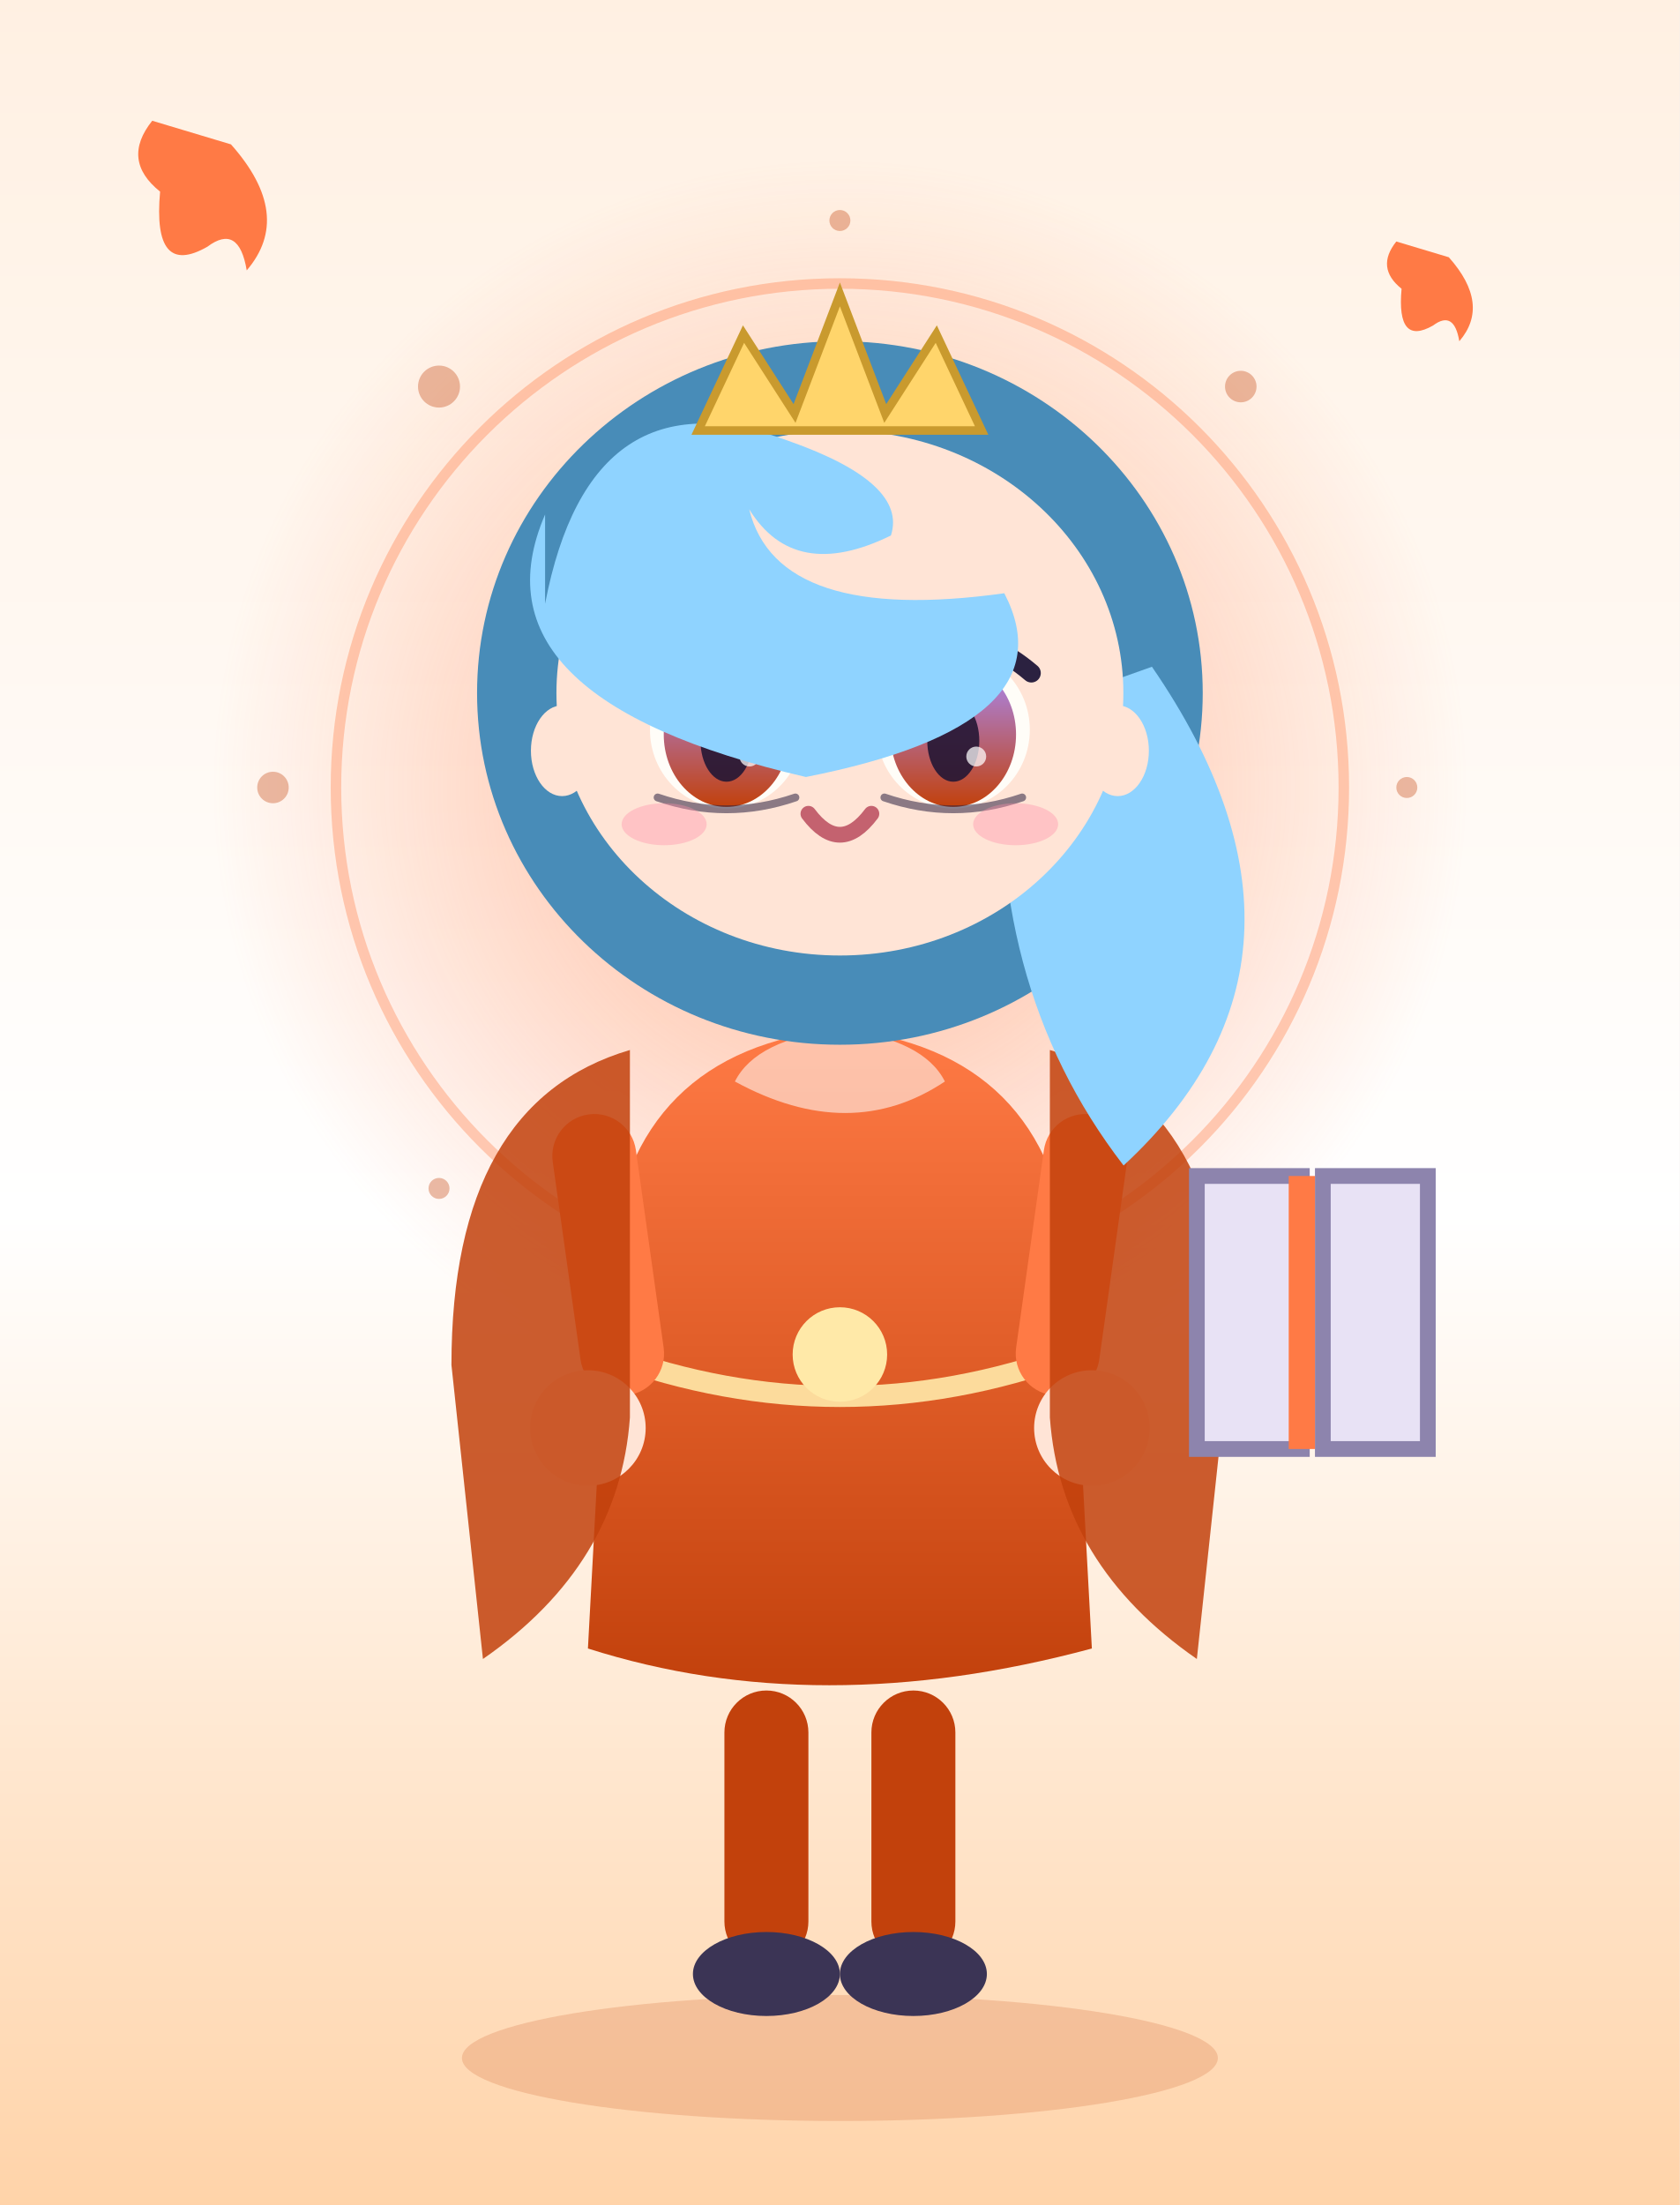
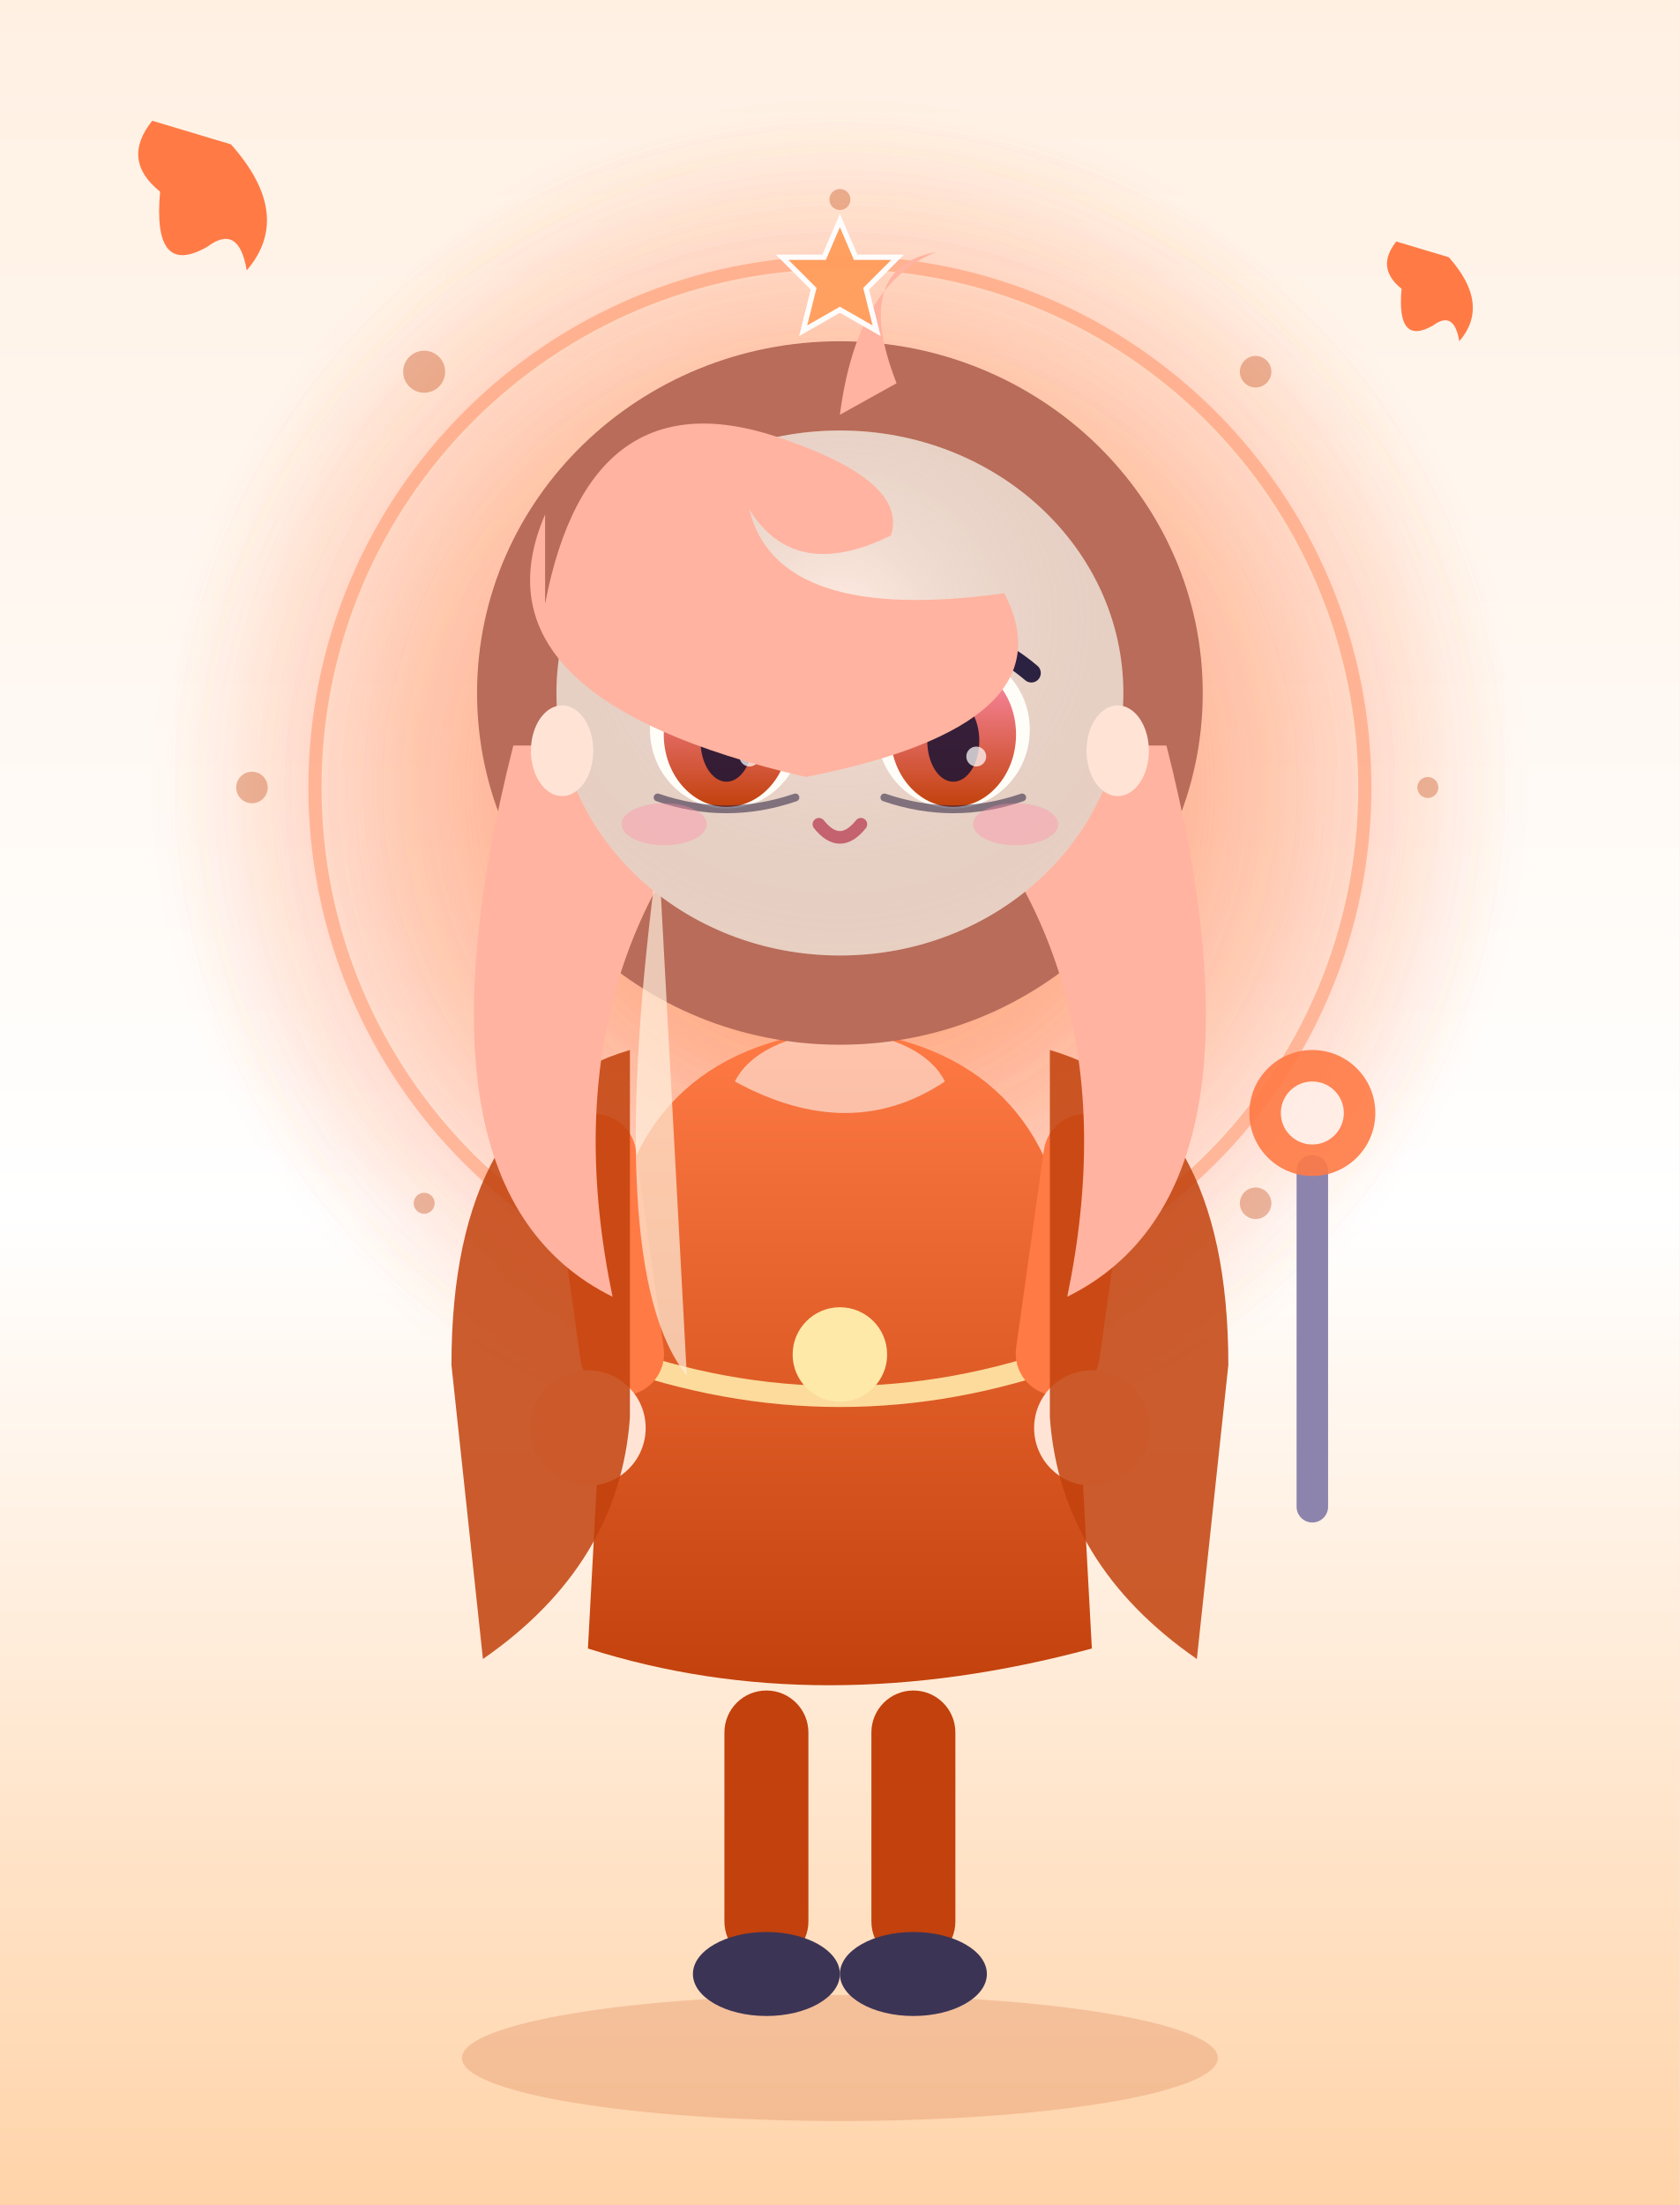
<svg xmlns="http://www.w3.org/2000/svg" viewBox="0 0 320 420" width="320" height="420">
  <defs>
    <linearGradient id="bg" x1="0" y1="0" x2="0" y2="1">
      <stop offset="0%" stop-color="#fff0e2" />
      <stop offset="55%" stop-color="#ffffff" />
      <stop offset="100%" stop-color="#ffd3a8" />
    </linearGradient>
    <radialGradient id="halo" cx="50%" cy="50%" r="50%">
-       <stop offset="0%" stop-color="#ff7a45" stop-opacity=".55" />
+       <stop offset="0%" stop-color="#ff7a45" stop-opacity=".6" />
      <stop offset="100%" stop-color="#ff7a45" stop-opacity="0" />
    </radialGradient>
+     <radialGradient id="face" cx="50%" cy="36%" r="72%">
+       <stop offset="0%" stop-color="#ffffff" stop-opacity=".28" />
+       <stop offset="100%" stop-color="#000000" stop-opacity=".08" />
+     </radialGradient>
    <linearGradient id="iris" x1="0" y1="0" x2="0" y2="1">
-       <stop offset="0%" stop-color="#a78bfa" />
+       <stop offset="0%" stop-color="#ff8fb1" />
      <stop offset="100%" stop-color="#c2410c" />
    </linearGradient>
    <linearGradient id="cloth" x1="0" y1="0" x2="0" y2="1">
      <stop offset="0%" stop-color="#ff7a45" />
      <stop offset="100%" stop-color="#c2410c" />
    </linearGradient>
+     <filter id="hglow" x="-60%" y="-60%" width="220%" height="220%">
+       <feGaussianBlur stdDeviation="4" result="b" />
+       <feMerge>
+         <feMergeNode in="b" />
+         <feMergeNode in="SourceGraphic" />
+       </feMerge>
+     </filter>
  </defs>
  <rect width="320" height="420" fill="url(#bg)" />
-   <circle cx="160" cy="150" r="120" fill="url(#halo)" />
-   <circle cx="160" cy="150" r="96" fill="none" stroke="#ff7a45" stroke-width="2" opacity=".35" />
-   <circle cx="268" cy="150" r="2" fill="#c2410c" opacity=".35" />
-   <circle cx="236.368" cy="226.368" r="3" fill="#c2410c" opacity=".35" />
-   <circle cx="160" cy="258" r="4" fill="#c2410c" opacity=".35" />
-   <circle cx="83.632" cy="226.368" r="2" fill="#c2410c" opacity=".35" />
-   <circle cx="52" cy="150" r="3" fill="#c2410c" opacity=".35" />
-   <circle cx="83.632" cy="73.632" r="4" fill="#c2410c" opacity=".35" />
-   <circle cx="160" cy="42" r="2" fill="#c2410c" opacity=".35" />
-   <circle cx="236.368" cy="73.632" r="3" fill="#c2410c" opacity=".35" />
+   <circle cx="160" cy="150" r="128" fill="url(#halo)" filter="url(#hglow)" />
+   <circle cx="160" cy="150" r="100" fill="none" stroke="#ff7a45" stroke-width="2.5" opacity=".4" />
+   <circle cx="272" cy="150" r="2" fill="#c2410c" opacity=".35" />
+   <circle cx="239.196" cy="229.196" r="3" fill="#c2410c" opacity=".35" />
+   <circle cx="160" cy="262" r="4" fill="#c2410c" opacity=".35" />
+   <circle cx="80.804" cy="229.196" r="2" fill="#c2410c" opacity=".35" />
+   <circle cx="48" cy="150" r="3" fill="#c2410c" opacity=".35" />
+   <circle cx="80.804" cy="70.804" r="4" fill="#c2410c" opacity=".35" />
+   <circle cx="160" cy="38" r="2" fill="#c2410c" opacity=".35" />
+   <circle cx="239.196" cy="70.804" r="3" fill="#c2410c" opacity=".35" />
  <path d="M44 27.5 q12 13.5 3 24 q-1.5 -9 -7.5 -4.5 q-10.5 6 -9 -10.5 q-7.5 -6 -1.5 -13.5 z" fill="#ff7a45" />
  <path d="M276 49 q8 9 2 16 q-1 -6 -5 -3 q-7 4 -6 -7 q-5 -4 -1 -9 z" fill="#ff7a45" />
  <ellipse cx="160" cy="392" rx="72" ry="12" fill="#c2410c" opacity=".18" />
  <rect x="138" y="322" width="16" height="52" rx="8" fill="#c2410c" />
  <rect x="166" y="322" width="16" height="52" rx="8" fill="#c2410c" />
  <ellipse cx="146" cy="376" rx="14" ry="8" fill="#3b3455" />
  <ellipse cx="174" cy="376" rx="14" ry="8" fill="#3b3455" />
  <path d="M160 196 q-40 4 -44 44 l-4 74 q44 14 96 0 l-4 -74 q-4 -40 -44 -44 z" fill="url(#cloth)" />
  <path d="M160 196 q-16 2 -20 10 q22 12 40 0 q-4 -8 -20 -10 z" fill="#fff" opacity=".55" />
  <path d="M116 258 q44 16 88 0" fill="none" stroke="#ffe9a8" stroke-width="4" opacity=".9" />
  <circle cx="160" cy="258" r="9" fill="#ffe9a8" />
  <rect x="108" y="212" width="16" height="54" rx="8" fill="#ff7a45" transform="rotate(-8 116 240)" />
  <rect x="196" y="212" width="16" height="54" rx="8" fill="#ff7a45" transform="rotate(8 204 240)" />
  <circle cx="112" cy="272" r="11" fill="#ffe4d6" />
  <circle cx="208" cy="272" r="11" fill="#ffe4d6" />
  <path d="M120 200 q-34 10 -34 60 l6 56 q26 -18 28 -46 z" fill="#c2410c" opacity=".85" />
  <path d="M200 200 q34 10 34 60 l-6 56 q-26 -18 -28 -46 z" fill="#c2410c" opacity=".85" />
  <g transform="translate(250,250) scale(1)">
-     <path d="M-22 -26 h20 v52 h-20 z M2 -26 h20 v52 h-20 z" fill="#e8e2f5" stroke="#8d84ad" stroke-width="3" />
-     <path d="M-2 -26 v52" stroke="#ff7a45" stroke-width="5" />
+     <rect x="-3" y="-30" width="6" height="70" rx="3" fill="#8d84ad" />
+     <circle cx="0" cy="-38" r="12" fill="#ff7a45" opacity=".9" />
+     <circle cx="0" cy="-38" r="6" fill="#fff" opacity=".85" />
  </g>
-   <ellipse cx="160" cy="132" rx="69.12" ry="67" fill="#488cb8" />
-   <path d="M219.443 127 q37.8 55 -5.4 95 q-27 -35 -22.68 -85 z" fill="#8fd3ff" />
+   <ellipse cx="160" cy="132" rx="69.12" ry="67" fill="#b86c59" />
+   <path d="M97.792 142 q-21.6 85 18.9 105 q-13.5 -65 29.7 -105 z" fill="#ffb3a0" />
+   <path d="M222.208 142 q21.6 85 -18.9 105 q13.5 -65 -29.7 -105 z" fill="#ffb3a0" />
+   <path d="M125.44 162 q-10.8 80 5.4 100 z" fill="#ffefdc" opacity=".7" />
  <ellipse cx="160" cy="132" rx="54" ry="50" fill="#ffe4d6" />
+   <ellipse cx="160" cy="132" rx="54" ry="50" fill="url(#face)" />
  <ellipse cx="107.08" cy="143" rx="5.94" ry="8.64" fill="#ffe4d6" />
  <ellipse cx="212.92" cy="143" rx="5.94" ry="8.64" fill="#ffe4d6" />
  <g>
    <ellipse cx="138.4" cy="139" rx="14.58" ry="15" fill="#fffdf8" />
    <ellipse cx="138.4" cy="139.9" rx="11.956" ry="13.8" fill="url(#iris)" />
    <ellipse cx="138.4" cy="141.1" rx="4.957" ry="7.8" fill="#241634" opacity=".9" />
    <circle cx="133.734" cy="133.6" r="4.374" fill="#fff" opacity=".96" />
    <circle cx="142.774" cy="144.1" r="1.895" fill="#fff" opacity=".72" />
    <path d="M123.528 128.2 q14.58 -12.9 29.743 0" stroke="#2b2140" stroke-width="3.6" fill="none" stroke-linecap="round" />
    <path d="M125.278 151.9 q13.122 4.5 26.244 0" stroke="#2b2140" stroke-width="1.5" fill="none" stroke-linecap="round" opacity=".55" />
    <circle cx="123.091" cy="125.5" r="1.895" fill="#2b2140" opacity=".5" />
  </g>
  <g>
    <ellipse cx="181.6" cy="139" rx="14.58" ry="15" fill="#fffdf8" />
    <ellipse cx="181.6" cy="139.9" rx="11.956" ry="13.8" fill="url(#iris)" />
    <ellipse cx="181.6" cy="141.1" rx="4.957" ry="7.8" fill="#241634" opacity=".9" />
    <circle cx="176.934" cy="133.6" r="4.374" fill="#fff" opacity=".96" />
    <circle cx="185.974" cy="144.1" r="1.895" fill="#fff" opacity=".72" />
    <path d="M166.728 128.2 q14.58 -12.9 29.743 0" stroke="#2b2140" stroke-width="3.6" fill="none" stroke-linecap="round" />
    <path d="M168.478 151.9 q13.122 4.5 26.244 0" stroke="#2b2140" stroke-width="1.5" fill="none" stroke-linecap="round" opacity=".55" />
    <circle cx="166.291" cy="125.5" r="1.895" fill="#2b2140" opacity=".5" />
  </g>
  <ellipse cx="126.52" cy="157" rx="8.1" ry="4" fill="#ff8fa8" opacity=".38" />
  <ellipse cx="193.48" cy="157" rx="8.1" ry="4" fill="#ff8fa8" opacity=".38" />
-   <path d="M154 155 q6 8 12 0" fill="none" stroke="#c4626f" stroke-width="3" stroke-linecap="round" />
-   <path d="M103.84 115 q8.64 -45 46.44 -31                      q22.68 8 19.44 18 q-18.36 9 -27 -5                      q5.4 22 48.6 16 q12.96 25 -37.8 35                      q-64.8 -15 -49.68 -50 z" fill="#8fd3ff" />
-   <path d="M133 82 l8.64 -18.36 l9.72 15.12                      l8.64 -22.68 l8.64 22.68 l9.72 -15.12 l8.64 18.36 z" fill="#ffd56b" stroke="#c99a2e" stroke-width="1.62" />
+   <path d="M156 157 q4 5 8 0" fill="none" stroke="#c4626f" stroke-width="2.4" stroke-linecap="round" />
+   <path d="M103.84 115 q8.64 -45 46.44 -31                      q22.68 8 19.44 18 q-18.36 9 -27 -5                      q5.4 22 48.6 16 q12.96 25 -37.8 35                      q-64.8 -15 -49.68 -50 z" fill="#ffb3a0" />
+   <path d="M160 79 q3.24 -25 18.36 -31 q-16.2 3 -7.56 25 z" fill="#ffb3a0" />
+   <g transform="translate(160,52)">
+     <path d="M0 -10 l3 7 l8 0 l-6 6 l2 8 l-7 -4 l-7 4 l2 -8 l-6 -6 l8 0 z" fill="#ff9d5c" stroke="#fff" stroke-width="1" opacity=".95" />
+   </g>
</svg>
